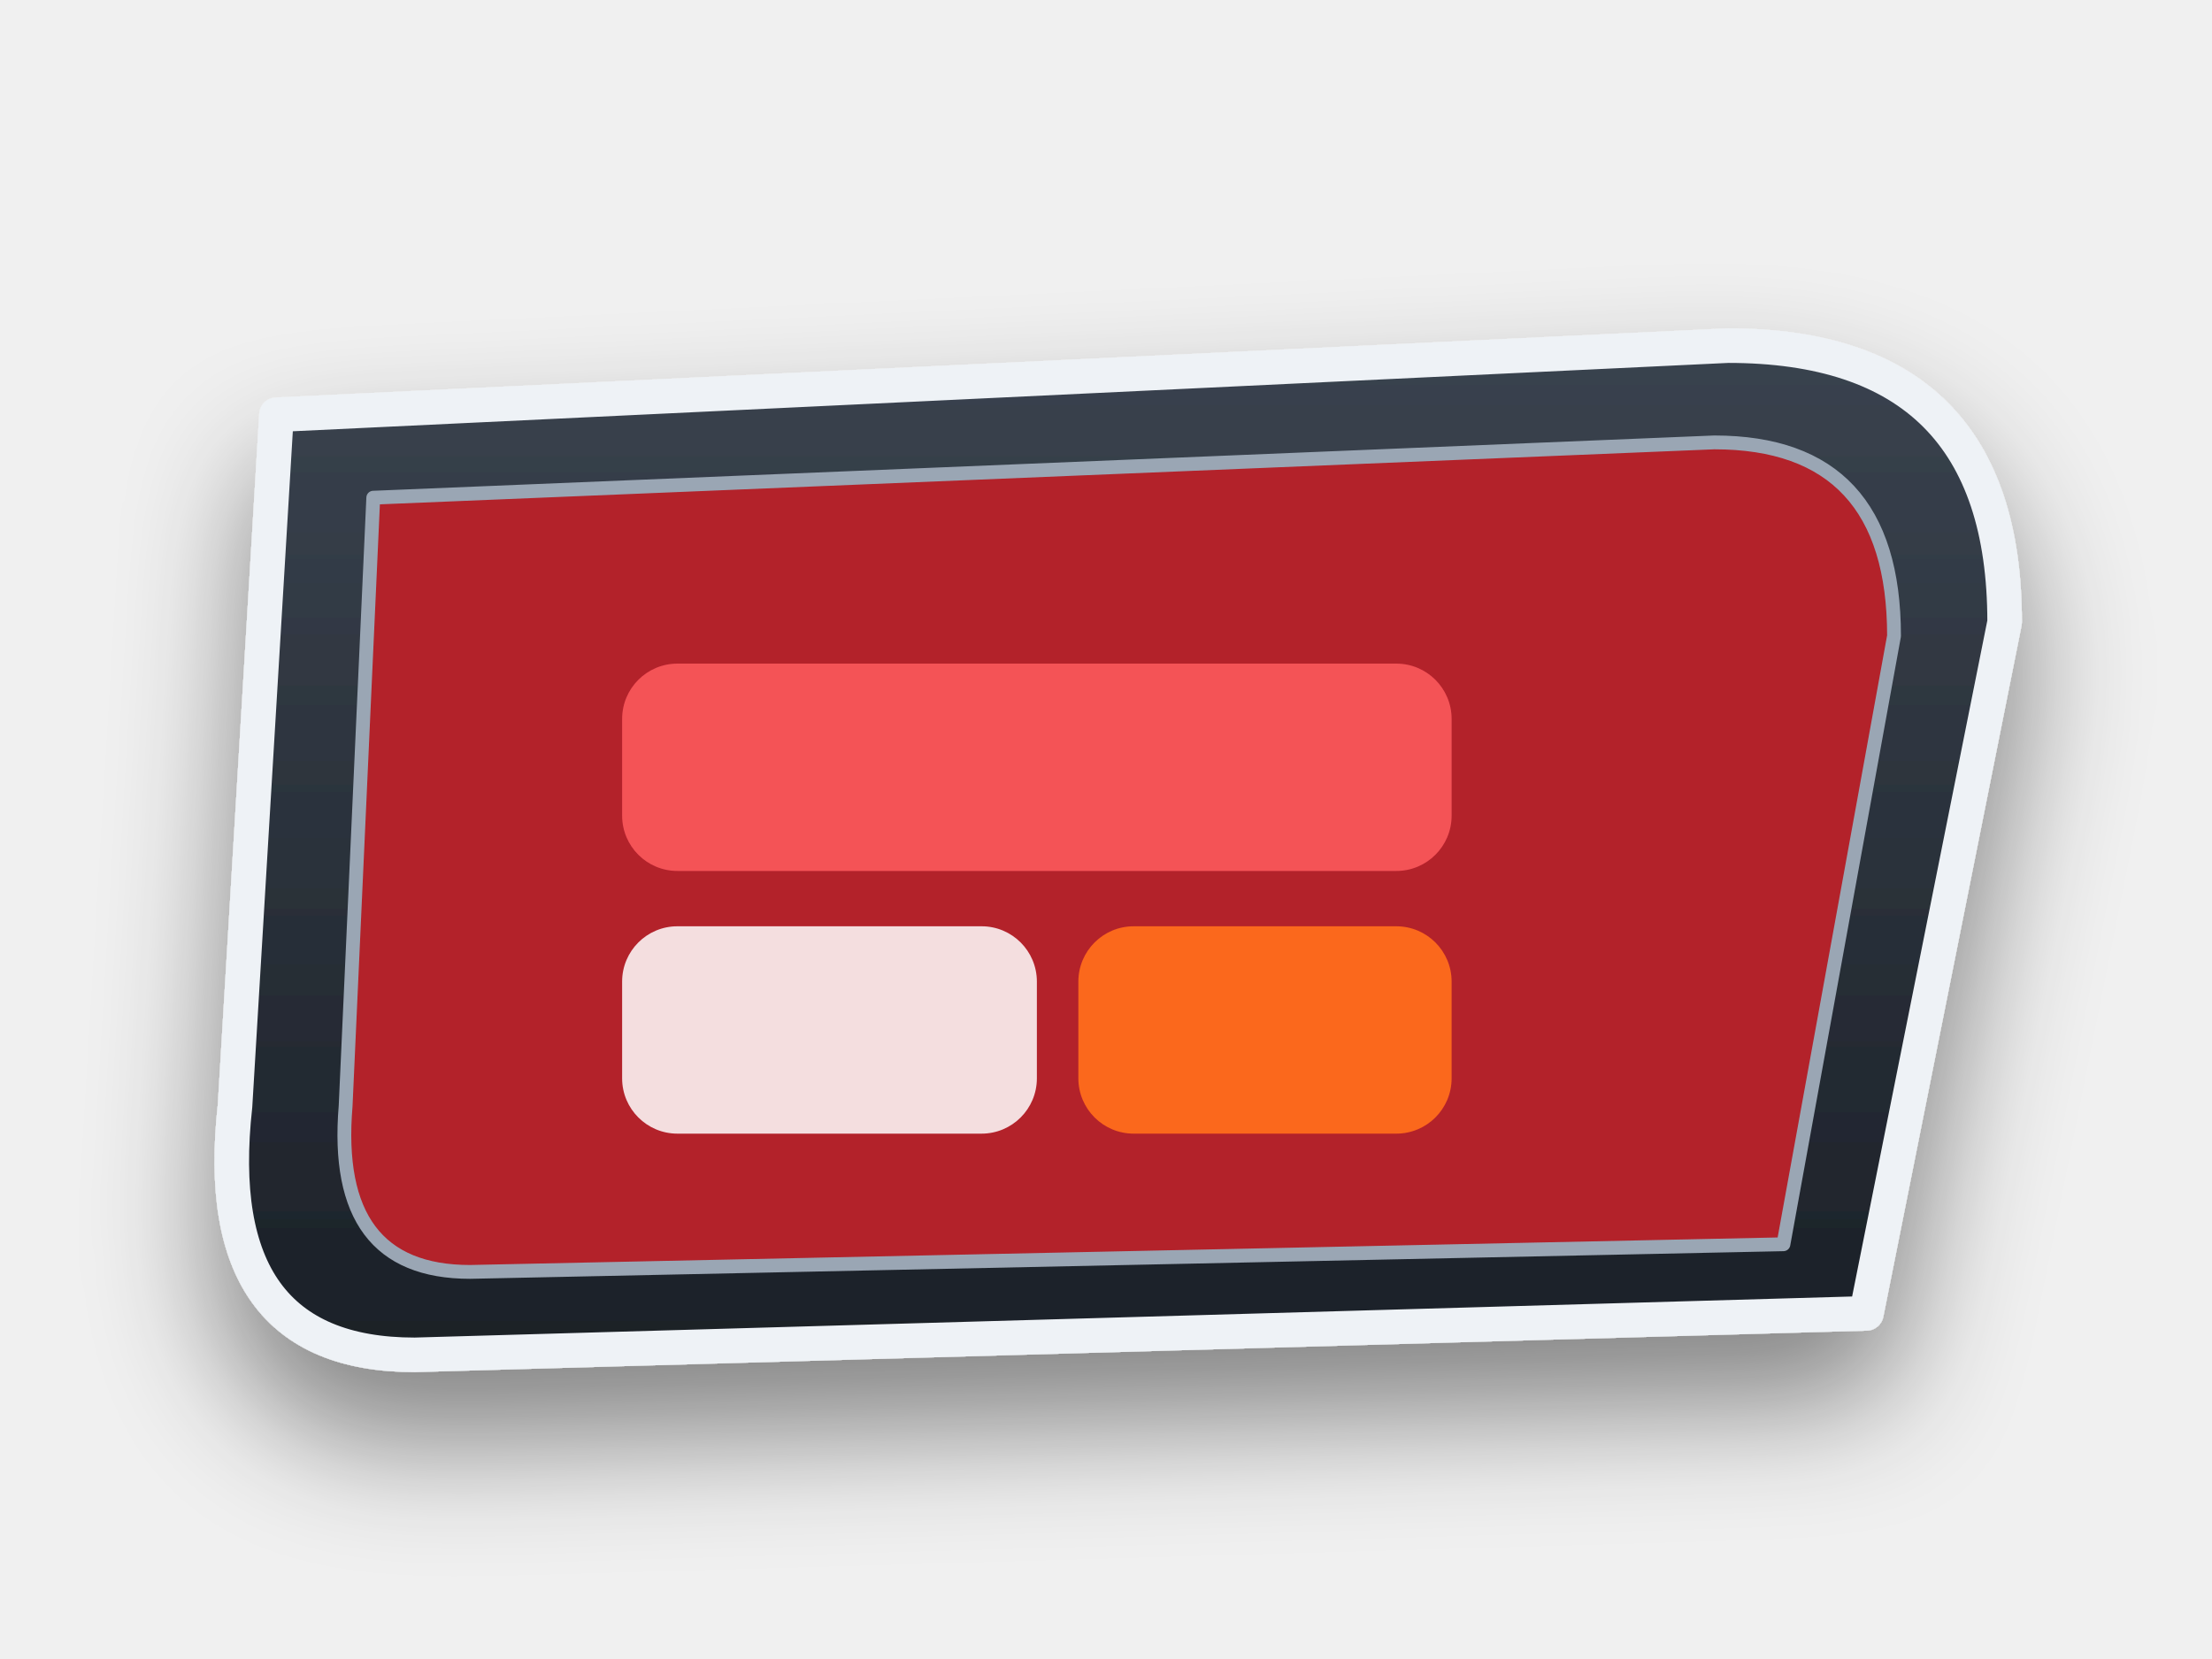
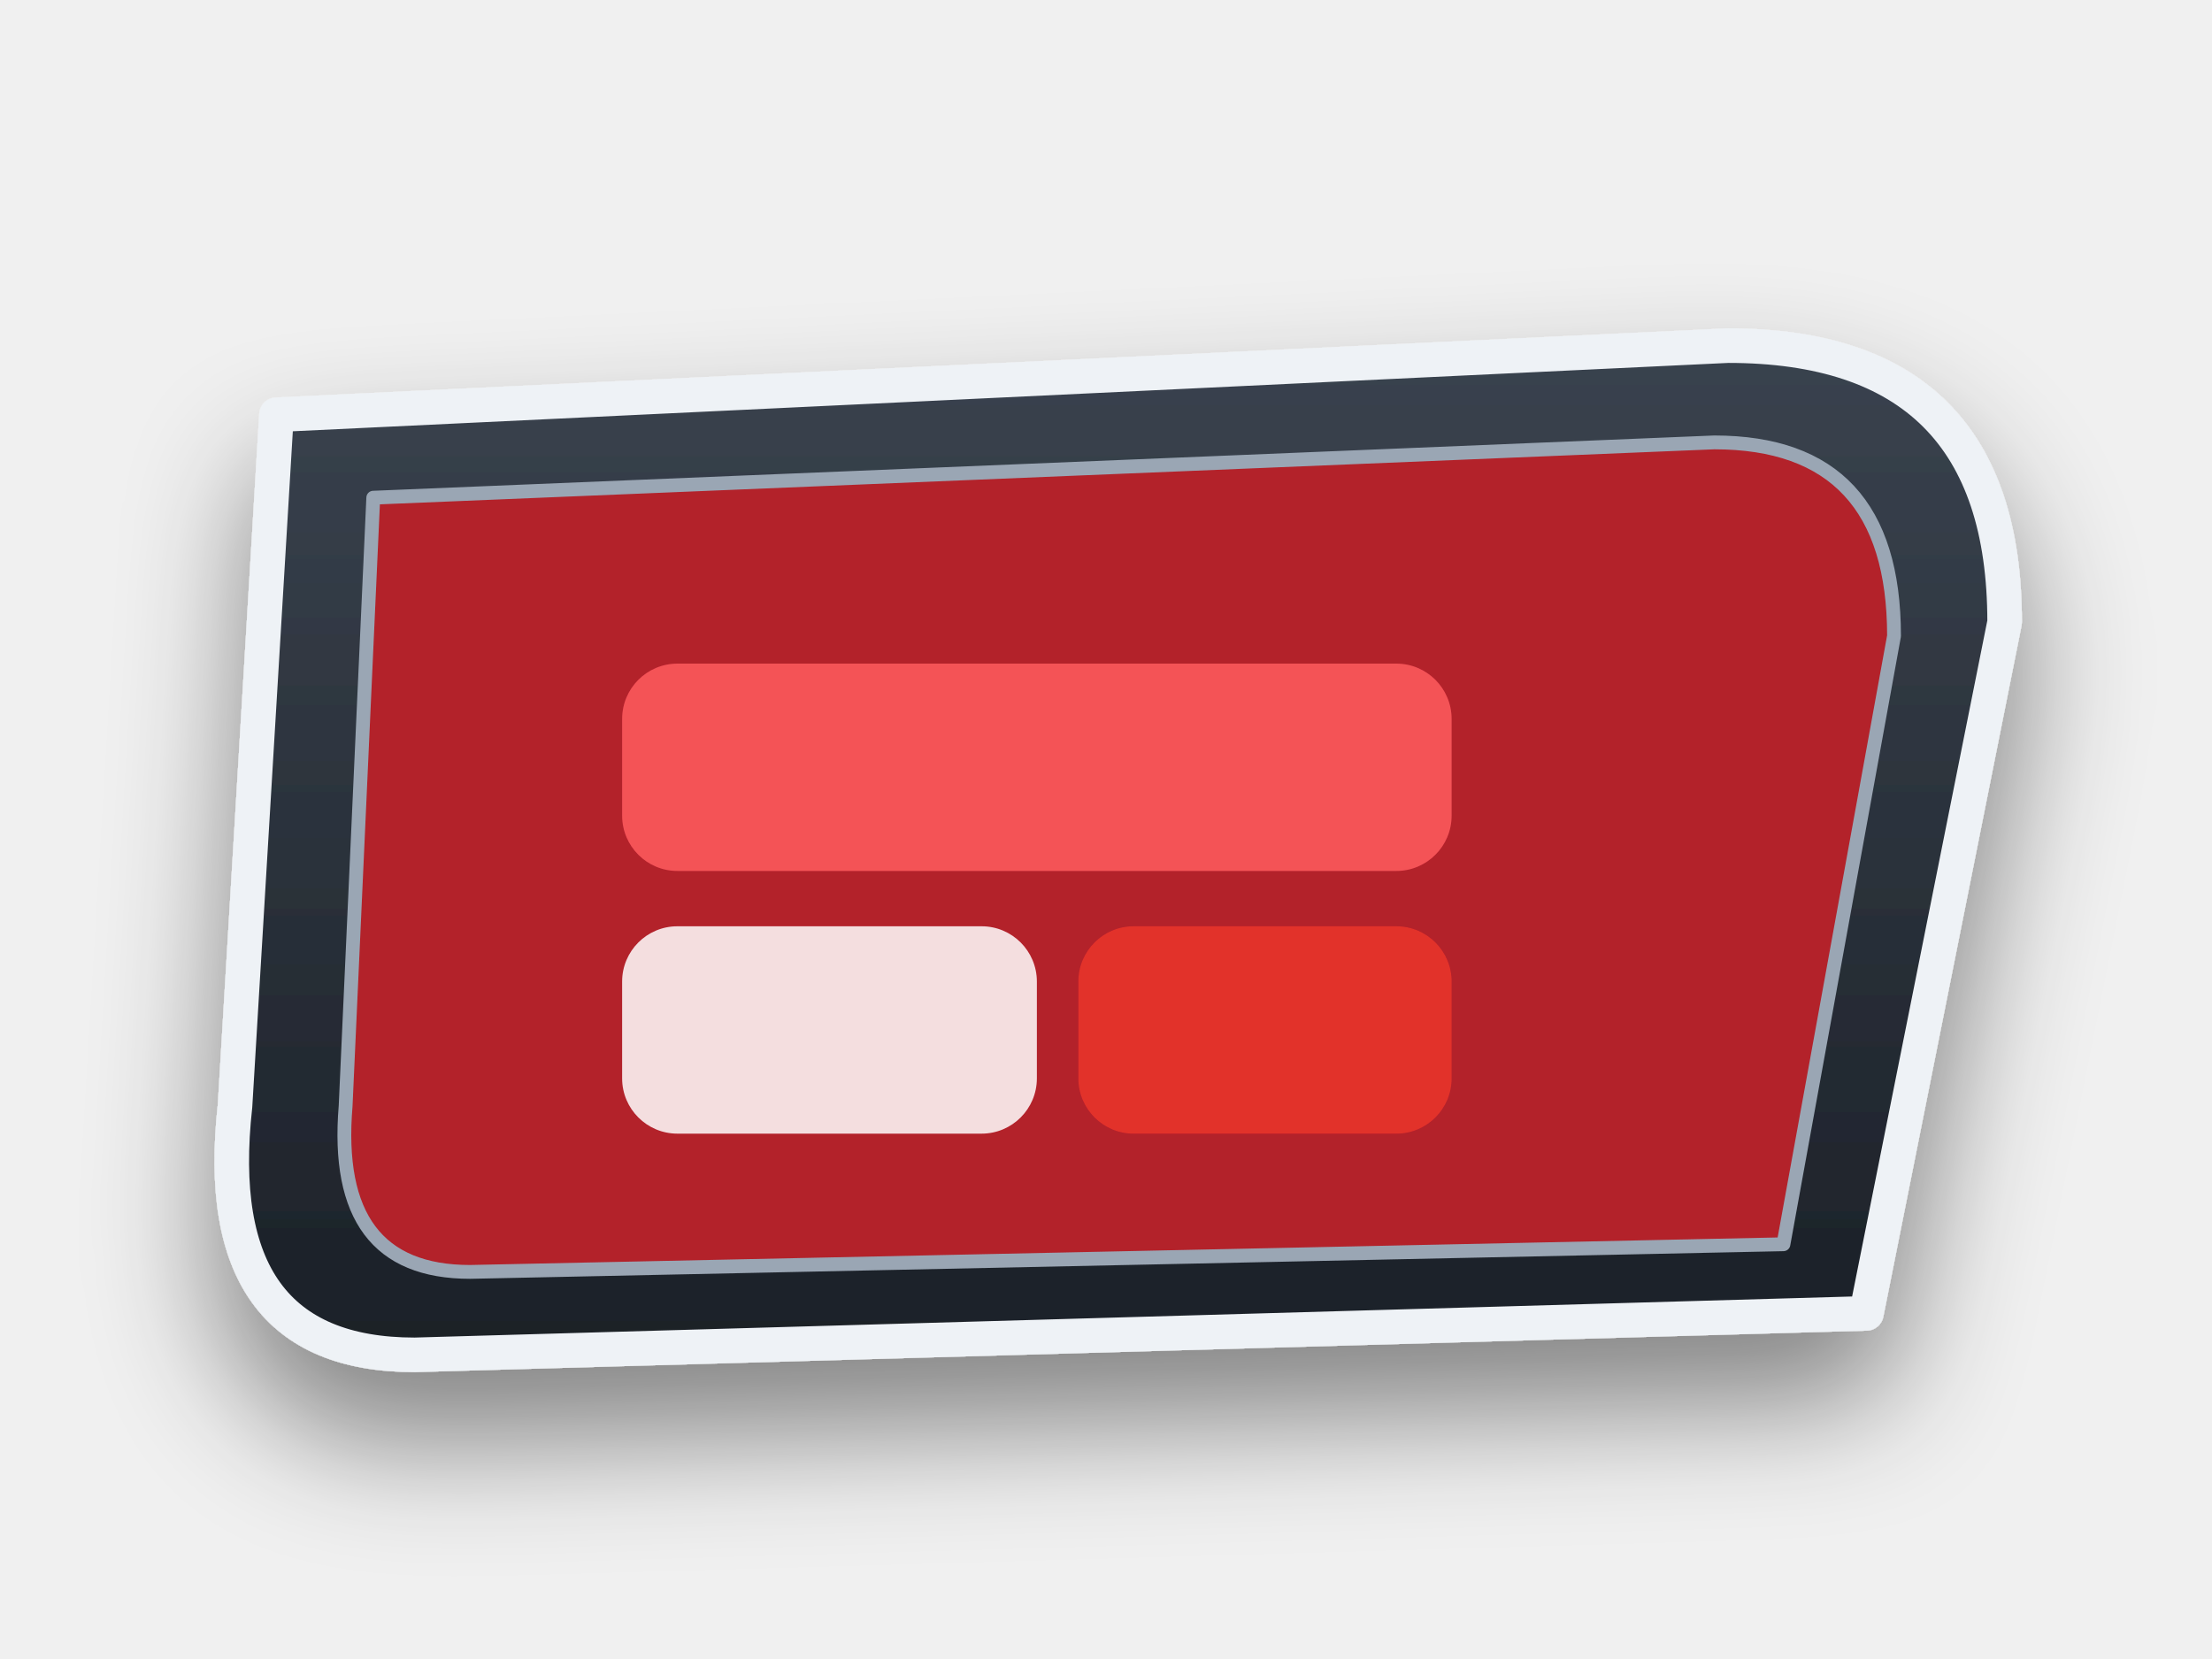
<svg xmlns="http://www.w3.org/2000/svg" viewBox="0 0 320 240" fill="none">
  <defs>
    <linearGradient id="met" x1="0" y1="0" x2="0" y2="1">
      <stop offset="0" stop-color="#dfe5ec" />
      <stop offset=".5" stop-color="#9aa6b4" />
      <stop offset="1" stop-color="#5d6876" />
    </linearGradient>
    <linearGradient id="metH" x1="0" y1="0" x2="1" y2="0">
      <stop offset="0" stop-color="#5d6876" />
      <stop offset=".45" stop-color="#e6eaef" />
      <stop offset="1" stop-color="#5d6876" />
    </linearGradient>
    <linearGradient id="acc" x1="0" y1="0" x2="0" y2="1">
-       <stop offset="0" stop-color="#ff9a5c" />
-       <stop offset="1" stop-color="#d9500a" />
+       <stop offset="0" stop-color="#ff6b5f" />
+       <stop offset="1" stop-color="#b8221c" />
    </linearGradient>
    <linearGradient id="dark" x1="0" y1="0" x2="0" y2="1">
      <stop offset="0" stop-color="#3a434f" />
      <stop offset="1" stop-color="#1b2027" />
    </linearGradient>
    <radialGradient id="glass" cx=".35" cy=".35" r=".8">
      <stop offset="0" stop-color="#ffffff" stop-opacity=".9" />
      <stop offset=".5" stop-color="#cfe6ff" stop-opacity=".35" />
      <stop offset="1" stop-color="#5cb8ff" stop-opacity=".15" />
    </radialGradient>
    <filter id="sh" x="-20%" y="-20%" width="140%" height="160%">
      <feDropShadow dx="0" dy="10" stdDeviation="9" flood-color="#000" flood-opacity=".45" />
    </filter>
  </defs>
  <g filter="url(#sh)">
    <path d="M40 60 L250 50 Q290 50 290 90 L270 190 L60 196 Q30 196 34 160Z" fill="url(#dark)" stroke="#eef2f6" stroke-width="5" stroke-linejoin="round" stroke-linecap="round" />
    <path d="M54 72 L248 64 Q274 64 274 92 L258 180 L68 184 Q48 184 50 160Z" fill="#b3202a" stroke="#9aa6b4" stroke-width="2" stroke-linejoin="round" stroke-linecap="round" />
    <rect x="90" y="96" width="120" height="30" rx="8" fill="#ff5a5f" opacity=".85" />
    <rect x="90" y="134" width="60" height="30" rx="8" fill="#fff" opacity=".85" />
-     <rect x="156" y="134" width="54" height="30" rx="8" fill="#ff6a1a" opacity=".95" />
+     <rect x="156" y="134" width="54" height="30" rx="8" fill="#e5322b" opacity=".95" />
  </g>
</svg>
